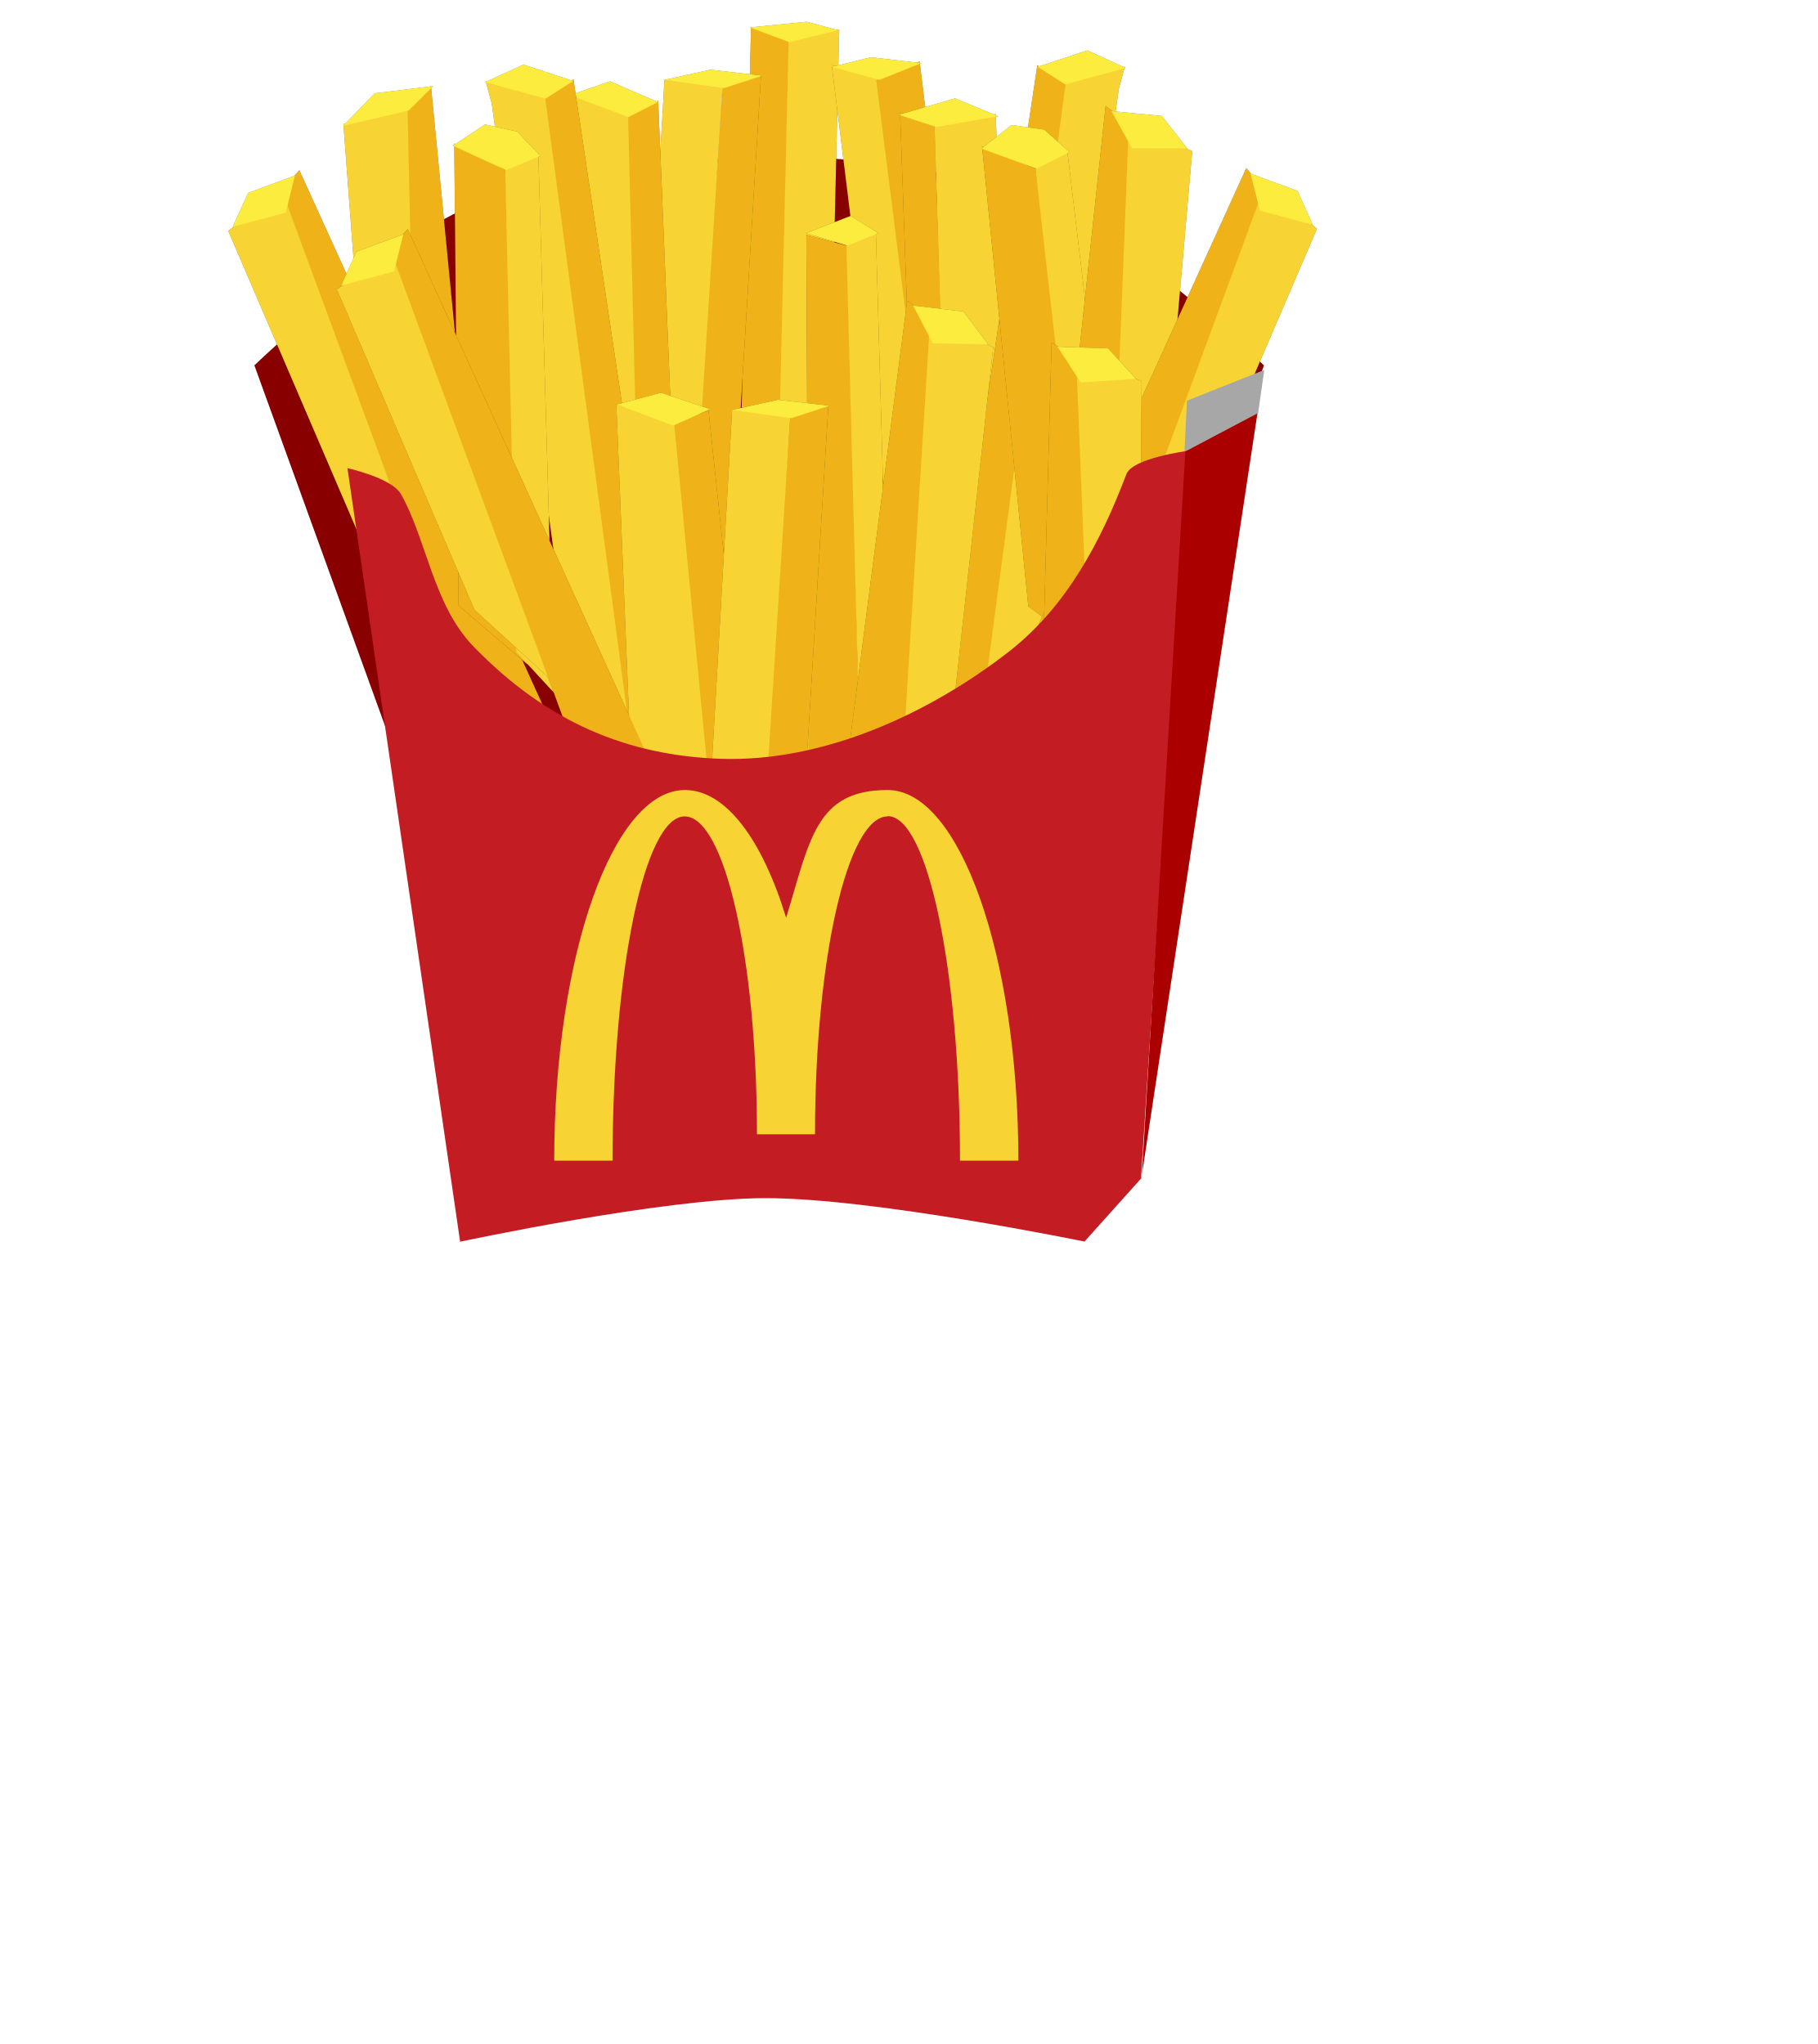
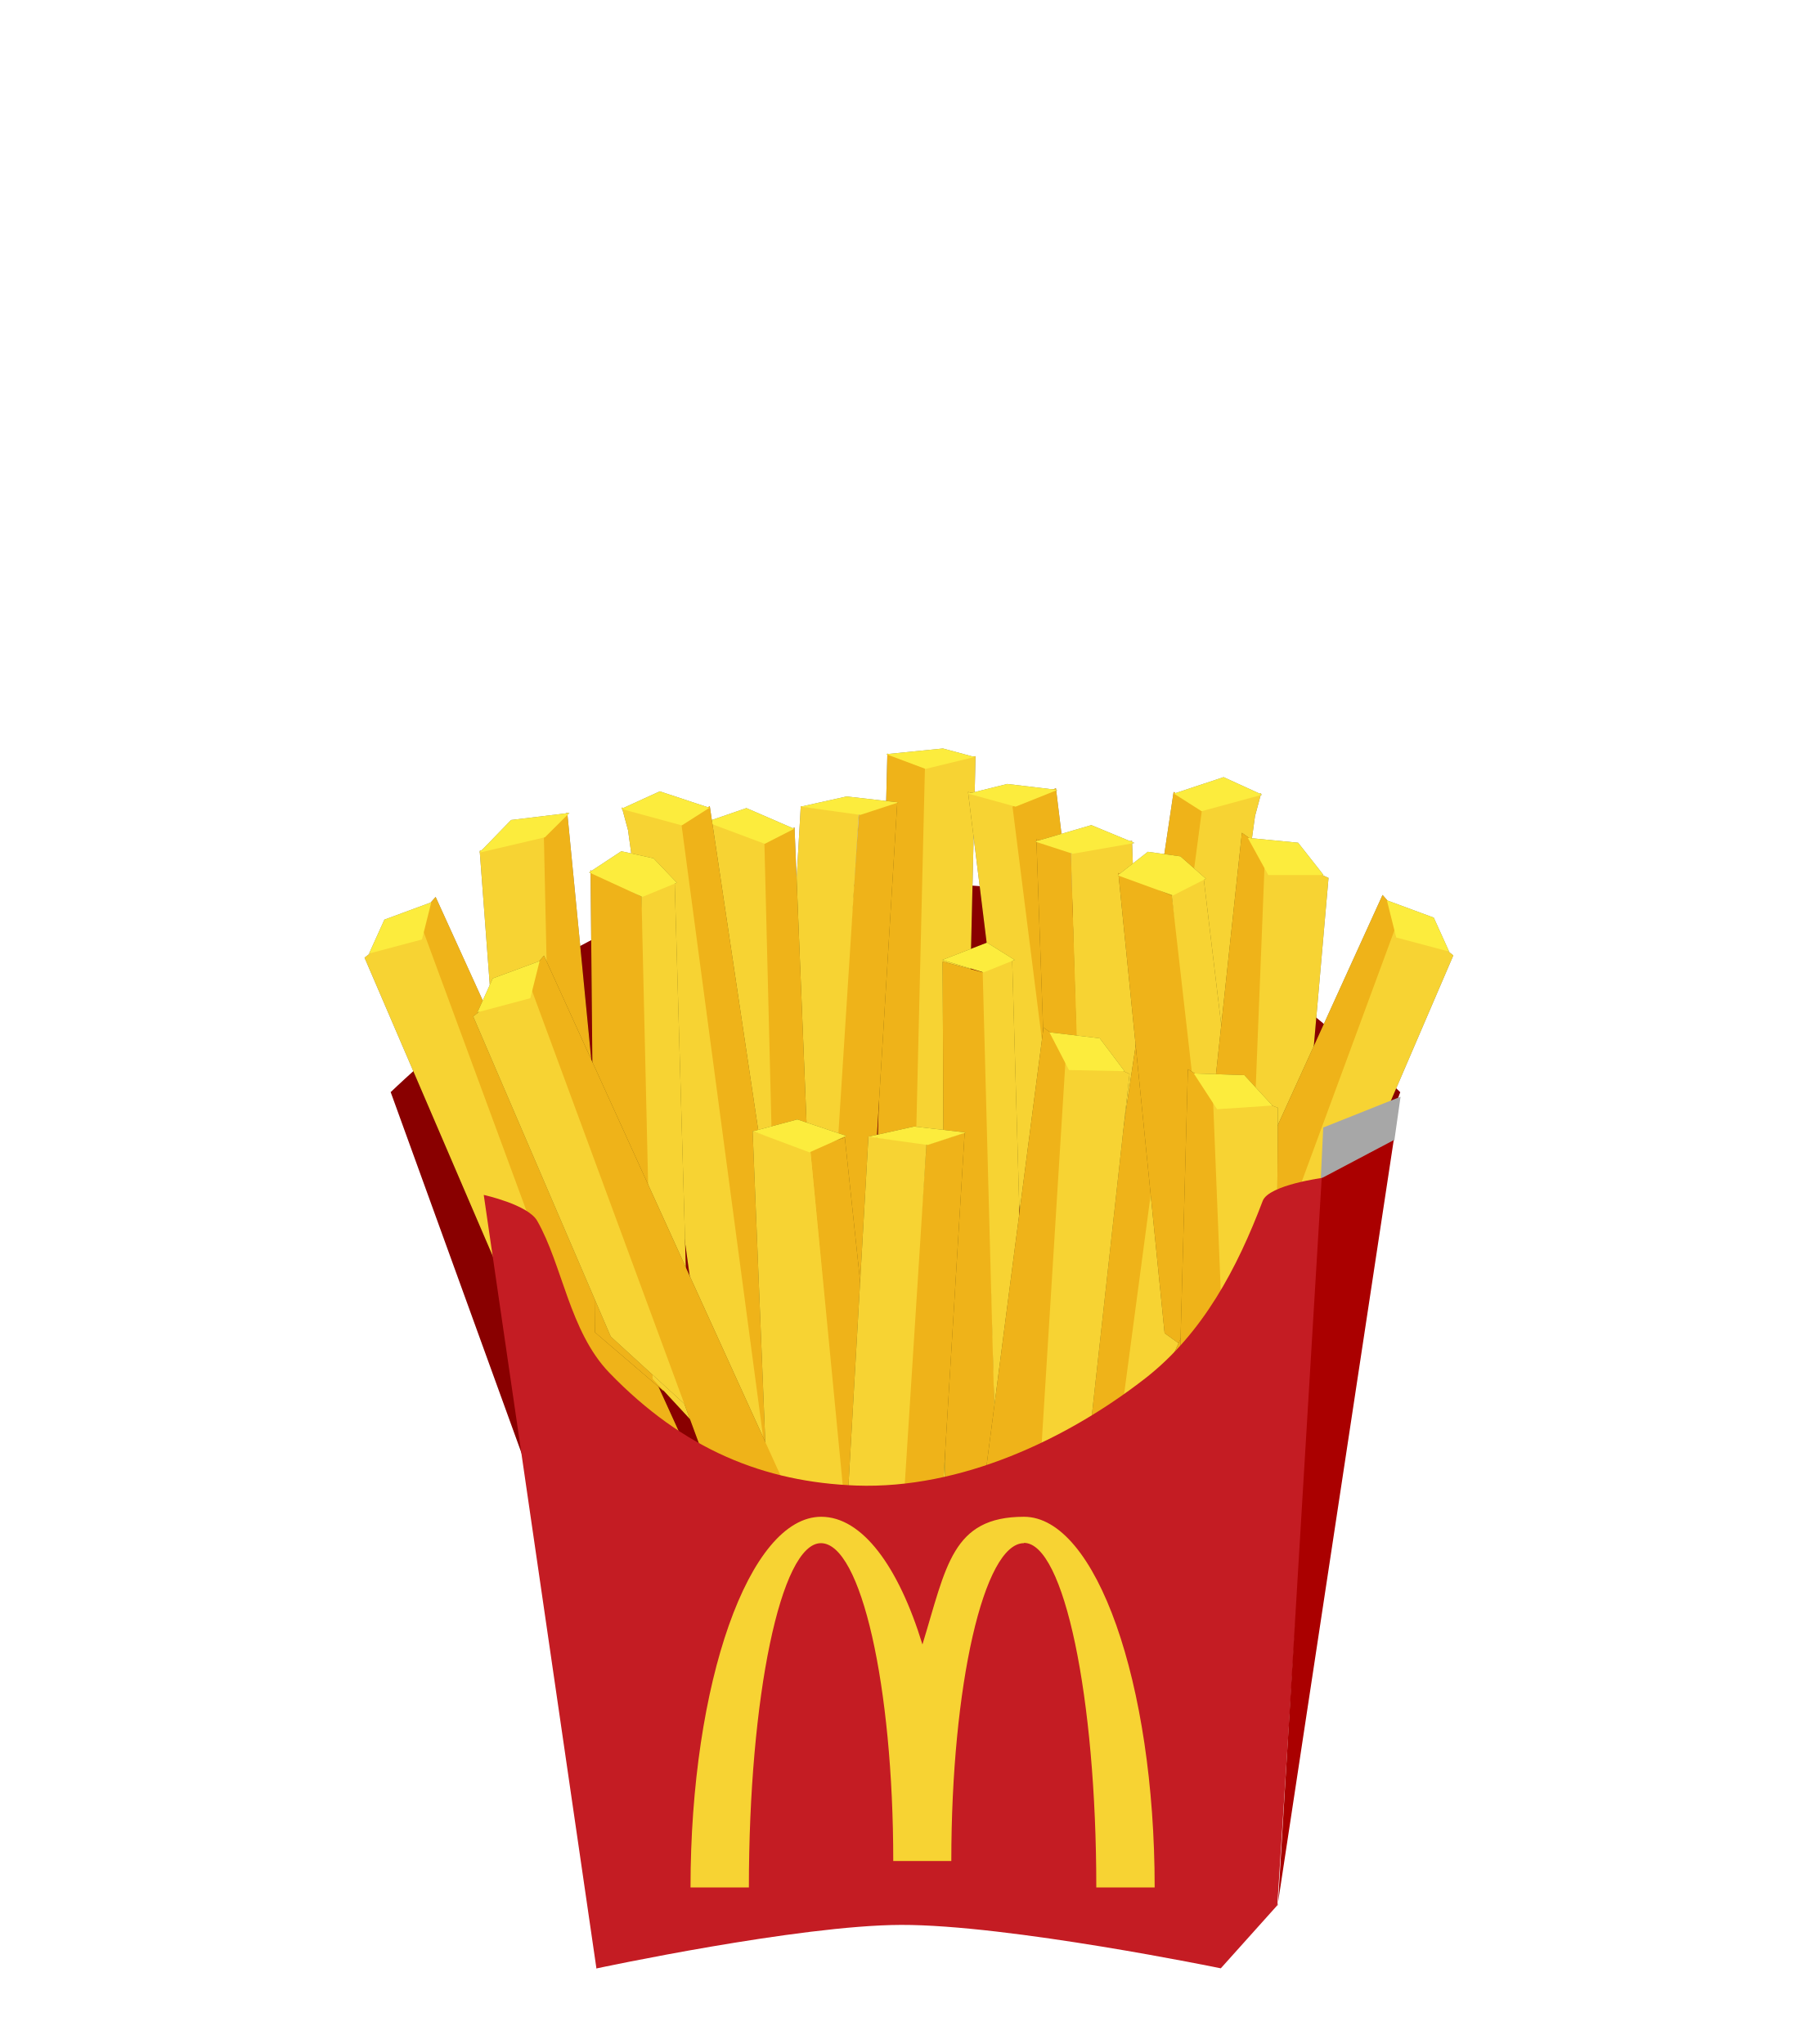
<svg xmlns="http://www.w3.org/2000/svg" width="80" height="90" version="1.1">
  <defs>
    <style>.cls-1 {
        fill: #a00;
        }

        .cls-2 {
        filter: url(#r);
        }

        .cls-2,
        .cls-3,
        .cls-4,
        .cls-5,
        .cls-6,
        .cls-7,
        .cls-8,
        .cls-9,
        .cls-10,
        .cls-11,
        .cls-12,
        .cls-13,
        .cls-14,
        .cls-15,
        .cls-16,
        .cls-17,
        .cls-18,
        .cls-19,
        .cls-20,
        .cls-21 {
        opacity: .5;
        }

        .cls-3 {
        filter: url(#w);
        }

        .cls-22 {
        fill: url(#linear-gradient-2);
        }

        .cls-23 {
        fill: url(#linear-gradient-5);
        opacity: .5;
        }

        .cls-23,
        .cls-6 {
        isolation: isolate;
        }

        .cls-4 {
        filter: url(#K);
        }

        .cls-24 {
        fill: #a7a7a7;
        }

        .cls-5 {
        filter: url(#d);
        }

        .cls-6 {
        fill: url(#radial-gradient);
        }

        .cls-7 {
        filter: url(#O);
        }

        .cls-8 {
        filter: url(#z);
        }

        .cls-9 {
        filter: url(#C);
        }

        .cls-10 {
        filter: url(#L);
        }

        .cls-11 {
        filter: url(#N);
        }

        .cls-25 {
        fill: #c41c23;
        }

        .cls-26 {
        fill: url(#linear-gradient-4);
        }

        .cls-12 {
        filter: url(#c);
        }

        .cls-27 {
        fill: #f7d333;
        }

        .cls-28 {
        fill: url(#linear-gradient-3);
        }

        .cls-13 {
        filter: url(#J);
        }

        .cls-29 {
        fill: #890000;
        }

        .cls-14 {
        filter: url(#k);
        }

        .cls-15 {
        filter: url(#B);
        }

        .cls-16 {
        filter: url(#P);
        }

        .cls-30 {
        fill: #fcec3d;
        }

        .cls-17 {
        filter: url(#M);
        }

        .cls-31 {
        fill: #efb319;
        }

        .cls-18 {
        filter: url(#A);
        }

        .cls-19 {
        filter: url(#S);
        }

        .cls-20 {
        filter: url(#R);
        }

        .cls-32 {
        fill: url(#linear-gradient);
        }

        .cls-21 {
        filter: url(#Q);
        }</style>
  </defs>
  <g class="layer" display="inline" id="svg_2">
-     <g id="svg_3" transform="translate(1 0) translate(1 0) translate(1 0) translate(1 0) translate(1 0) translate(1 0) translate(-0.531201 -0.251476) matrix(0.136667 0 0 0.124968 -7.59933 -3.02838)">
+     <g id="svg_3" transform="translate(0 -1) translate(0 1) translate(0 1) translate(0 1) translate(0 1) translate(0 1) translate(0 1) translate(0 1) translate(1 0) translate(-1 0) translate(-1 0) translate(1 0) translate(1 0) translate(1 0) translate(1 0) translate(1 0) translate(1 0) translate(1 0) translate(0 1) translate(0 1) translate(0 1) translate(0 1) translate(0 1) translate(0 1) translate(0 1) translate(0 1) translate(0 1) translate(0 1) translate(0 1) translate(0 1) translate(0 1) translate(0 1) translate(0 1) translate(0 1) translate(0 1) translate(0 1) translate(0 1) translate(0 1) translate(0 1) translate(0 1) translate(0 1) translate(0 1) translate(0 1) translate(0 1) translate(1 0) translate(1 0) translate(1 0) translate(1 0) translate(1 0) translate(1 0) translate(-0.531201 -0.251476) matrix(0.136667 0 0 0.124968 -7.59933 -3.02838)">
      <g id="svg_4">
        <g id="svg_6">
          <path class="cls-6" d="m447.8,451.9c-0.2,15.9 -86.5,28.1 -192.7,27.3s-192.1,-14.3 -191.9,-30.2s86.5,-28.1 192.7,-27.3s192.1,14.3 191.9,30.2z" id="svg_168" />
          <path class="cls-29" d="m97.5,154.9l53.5,161.5l218.1,0l53.6,-161.4s-46.6,-50.2 -77.8,-60.7c-54.2,-18.3 -117.6,-16.8 -171.6,2c-30.1,10.5 -75.7,58.6 -75.7,58.6l0,0l-0.1,0z" id="svg_167" />
          <path class="cls-32" d="m97.5,157.8l53.5,161.5l218.1,0l53.6,-161.4s-46.6,-50.2 -77.8,-60.7c-54.2,-18.3 -117.6,-16.8 -171.6,2c-30.1,10.5 -75.7,58.6 -75.7,58.6l0,0l-0.1,0z" id="svg_166" />
          <g class="cls-12" id="svg_162">
            <path d="m268.7,40.7l-5.6,255.9l17.2,2.5l5.6,-262.5l-17.2,4l0,0.1z" id="svg_165" />
            <path d="m269.6,40.7l-12.1,-5l-6.1,270.6l12.6,-9.1l5.6,-256.4l0,-0.1z" id="svg_164" />
            <path d="m257.1,35.9l12.7,5.2l15.8,-4.2l-10.2,-3l-18.3,2z" id="svg_163" />
          </g>
          <g id="svg_158">
            <path class="cls-27" d="m268.7,40.7l-5.6,255.9l17.2,2.5l5.6,-262.5l-17.2,4l0,0.1z" id="svg_161" />
            <path class="cls-31" d="m269.6,40.7l-12.1,-5l-6.1,270.6l12.6,-9.1l5.6,-256.4l0,-0.1z" id="svg_160" />
            <path class="cls-30" d="m257.1,35.9l12.7,5.2l15.8,-4.2l-10.2,-3l-18.3,2z" id="svg_159" />
          </g>
          <g class="cls-5" id="svg_154">
            <path d="m248.4,57.2l12.3,-4.4l-14.8,265.2l-15.1,2.6l17.6,-263.3l0,-0.1z" id="svg_157" />
            <path d="m229.6,54.3l18.7,2.6l-15.4,264.1l-16.2,-20l12.9,-246.6l0,-0.1z" id="svg_156" />
            <path d="m229.6,54.4l19.2,2.9l12.3,-4.4l-16.7,-2.1l-14.8,3.6z" id="svg_155" />
          </g>
          <g id="svg_150">
            <path class="cls-31" d="m248.4,57.2l12.3,-4.4l-14.8,265.2l-15.1,2.6l17.6,-263.3l0,-0.1z" id="svg_153" />
            <path class="cls-27" d="m229.6,54.3l18.7,2.6l-15.4,264.1l-16.2,-20l12.9,-246.6l0,-0.1z" id="svg_152" />
            <path class="cls-30" d="m229.6,54.4l19.2,2.9l12.3,-4.4l-16.7,-2.1l-14.8,3.6z" id="svg_151" />
          </g>
          <g class="cls-14" id="svg_146">
            <path d="m200.7,67.7l6.3,233.5l19.6,6.5l-8.2,-240.2l-19,-8l1.2,8.2l0.1,0z" id="svg_149" />
            <path d="m217.9,67.3l9.7,-5.6l9.4,253l-13.6,-6l-5.5,-241.4z" id="svg_148" />
            <path d="m199.2,59.8l18.8,7.7l9.5,-5.3l-15.4,-7.3l-13,4.9l0.1,0z" id="svg_147" />
          </g>
          <g id="svg_142">
            <path class="cls-27" d="m200.7,67.7l6.3,233.5l19.6,6.5l-8.2,-240.2l-19,-8l1.2,8.2l0.1,0z" id="svg_145" />
            <path class="cls-31" d="m217.9,67.3l9.7,-5.6l9.4,253l-13.6,-6l-5.5,-241.4z" id="svg_144" />
            <path class="cls-30" d="m199.2,59.8l18.8,7.7l9.5,-5.3l-15.4,-7.3l-13,4.9l0.1,0z" id="svg_143" />
          </g>
          <g class="cls-2" id="svg_138">
            <path d="m134.5,190.9l-8.3,-120.9l22.4,-9.4l23.2,201.9l-37.3,-71.6z" id="svg_141" />
            <path d="m146.8,61.6l7.6,-5.1l19.8,222.7l-23.5,-21.1l-3.9,-196.6l0,0.1z" id="svg_140" />
            <path d="m126.1,70.6l10.2,-11.5l18.8,-2.5l-7.9,8.6l-21.1,5.4z" id="svg_139" />
          </g>
          <g id="svg_134">
            <path class="cls-27" d="m134.5,190.9l-8.3,-120.9l22.4,-9.4l23.2,201.9l-37.3,-71.6z" id="svg_137" />
            <path class="cls-31" d="m146.8,61.6l7.6,-5.1l19.8,222.7l-23.5,-21.1l-3.9,-196.6l0,0.1z" id="svg_136" />
            <path class="cls-30" d="m126.1,70.6l10.2,-11.5l18.8,-2.5l-7.9,8.6l-21.1,5.4z" id="svg_135" />
          </g>
          <g class="cls-3" id="svg_130">
            <path d="m133.4,220.4l-44.3,-112.8l18.6,-15.7l82.8,185.6l-57.1,-57.1z" data-name="s" id="svg_133" />
            <path d="m106.3,93.3l5.7,-7.1l85.9,206.5l-28.7,-13l-62.8,-186.3l-0.1,-0.1z" data-name="t" id="svg_132" />
            <path d="m90.5,106.3l5,-12.1l15.1,-6.1l-3,13.1l-17.2,5l0.1,0.1z" id="svg_131" />
          </g>
          <g id="svg_126">
            <path class="cls-27" d="m133.4,220.4l-44.3,-112.8l18.6,-15.7l82.8,185.6l-57.1,-57.1z" data-name="u" id="svg_129" />
            <path class="cls-31" d="m106.3,93.3l5.7,-7.1l85.9,206.5l-28.7,-13l-62.8,-186.3l-0.1,-0.1z" data-name="v" id="svg_128" />
            <path class="cls-30" d="m90.5,106.3l5,-12.1l15.1,-6.1l-3,13.1l-17.2,5l0.1,0.1z" id="svg_127" />
          </g>
          <g class="cls-8" id="svg_122">
            <path d="m283.5,49.3l25.9,229.5l14.6,-3l-25.7,-222l-14.8,-4.6l0,0.1z" id="svg_125" />
            <path d="m297.8,54.4l14,-6.5l25.3,227.5l-13.6,1.9l-25.7,-223l0,0.1z" id="svg_124" />
            <path d="m283.5,49.8l15.3,4.6l13.5,-5.9l-16.2,-2.1l-12.5,3.4l-0.1,0z" id="svg_123" />
          </g>
          <g id="svg_118">
            <path class="cls-27" d="m283.5,49.3l25.9,229.5l14.6,-3l-25.7,-222l-14.8,-4.6l0,0.1z" id="svg_121" />
            <path class="cls-31" d="m297.8,54.4l14,-6.5l25.3,227.5l-13.6,1.9l-25.7,-223l0,0.1z" id="svg_120" />
            <path class="cls-30" d="m283.5,49.8l15.3,4.6l13.5,-5.9l-16.2,-2.1l-12.5,3.4l-0.1,0z" id="svg_119" />
          </g>
          <g class="cls-18" id="svg_114">
            <path d="m336.3,66.4l-19.7,4.5l5.6,205.5l20.7,-14.1l-6.6,-195.9z" id="svg_117" />
            <path d="m316.6,70.4l-11.1,-4.5l7.1,218.6l10.1,-5.6l-6.1,-208.5z" id="svg_116" />
            <path d="m305,66.7l18.2,-5.8l13.9,6.3l-19.9,3.8l-12.1,-4.3l-0.1,0z" id="svg_115" />
          </g>
          <g id="svg_110">
            <path class="cls-27" d="m336.3,66.4l-19.7,4.5l5.6,205.5l20.7,-14.1l-6.6,-195.9z" id="svg_113" />
            <path class="cls-31" d="m316.6,70.4l-11.1,-4.5l7.1,218.6l10.1,-5.6l-6.1,-208.5z" id="svg_112" />
            <path class="cls-30" d="m305,66.7l18.2,-5.8l13.9,6.3l-19.9,3.8l-12.1,-4.3l-0.1,0z" id="svg_111" />
          </g>
          <g class="cls-15" id="svg_106">
            <path d="m375.9,57.9l-29.3,231.7l-20.2,4.5l31.8,-238.3l19.7,-6.1l-2,8.1l0,0.1z" data-name="l" id="svg_109" />
            <path d="m358.8,55.8l-9.1,-6.6l-34.3,250.9l14.2,-4.6l29.2,-239.7z" data-name="m" id="svg_108" />
            <path d="m378.2,50.2l-19.5,5.8l-8.9,-6.2l16,-5.8l12.4,6.2z" data-name="n" id="svg_107" />
          </g>
          <g id="svg_102">
            <path class="cls-27" d="m375.9,57.9l-29.3,231.7l-20.2,4.5l31.8,-238.3l19.7,-6.1l-2,8.1l0,0.1z" data-name="o" id="svg_105" />
            <path class="cls-31" d="m358.8,55.8l-9.1,-6.6l-34.3,250.9l14.2,-4.6l29.2,-239.7z" data-name="p" id="svg_104" />
            <path class="cls-30" d="m378.2,50.2l-19.5,5.8l-8.9,-6.2l16,-5.8l12.4,6.2z" data-name="q" id="svg_103" />
          </g>
          <g class="cls-9" id="svg_98">
            <path d="m332,77.8l17.1,7.9l21.5,173l-23.8,-18.8l-14.9,-162.1l0.1,0z" id="svg_101" />
            <path d="m349.1,85.7l10.3,-5.9l20.6,188.1l-13.3,-13.2l-17.6,-169z" id="svg_100" />
            <path d="m331.7,78.6l17.8,7.1l10.6,-5.9l-8.2,-7.9l-10.5,-1.6l-9.7,8.3z" id="svg_99" />
          </g>
          <g id="svg_94">
            <path class="cls-31" d="m332,77.8l17.1,7.9l21.5,173l-23.8,-18.8l-14.9,-162.1l0.1,0z" id="svg_97" />
            <path class="cls-27" d="m349.1,85.7l10.3,-5.9l20.6,188.1l-13.3,-13.2l-17.6,-169z" id="svg_96" />
            <path class="cls-30" d="m331.7,78.6l17.8,7.1l10.6,-5.9l-8.2,-7.9l-10.5,-1.6l-9.7,8.3z" id="svg_95" />
          </g>
          <g class="cls-13" id="svg_90">
            <path d="m388.8,214.5l10.8,-135l-22.2,-11l-27.3,225.3l38.8,-79.3l-0.1,0z" data-name="s" id="svg_93" />
            <path d="m379.2,69.5l-7.5,-5.9l-24.4,248.7l23.9,-23l8,-219.8z" data-name="t" id="svg_92" />
            <path d="m398,78.5l-8.2,-11.4l-16.2,-1.7l6.6,13.1l17.9,0l-0.1,0z" data-name="x" id="svg_91" />
          </g>
          <g id="svg_86">
            <path class="cls-27" d="m388.8,214.5l10.8,-135l-22.2,-11l-27.3,225.3l38.8,-79.3l-0.1,0z" data-name="u" id="svg_89" />
            <path class="cls-31" d="m379.2,69.5l-7.5,-5.9l-24.4,248.7l23.9,-23l8,-219.8z" data-name="v" id="svg_88" />
            <path class="cls-30" d="m398,78.5l-8.2,-11.4l-16.2,-1.7l6.6,13.1l17.9,0l-0.1,0z" data-name="y" id="svg_87" />
          </g>
          <g class="cls-4" id="svg_82">
            <path d="m395.5,219.6l44.3,-112.8l-18.6,-15.7l-82.8,185.6l57.1,-57.1z" data-name="s" id="svg_85" />
            <path d="m422.7,92.6l-5.7,-7.1l-85.9,206.5l28.7,-13l62.8,-186.3l0.1,-0.1z" data-name="t" id="svg_84" />
            <path d="m438.5,105.6l-5,-12.1l-15.1,-6.1l3,13.1l17.2,5l-0.1,0.1z" data-name="x" id="svg_83" />
          </g>
          <g id="svg_78">
            <path class="cls-27" d="m395.5,219.6l44.3,-112.8l-18.6,-15.7l-82.8,185.6l57.1,-57.1z" data-name="u" id="svg_81" />
            <path class="cls-31" d="m422.7,92.6l-5.7,-7.1l-85.9,206.5l28.7,-13l62.8,-186.3l0.1,-0.1z" data-name="v" id="svg_80" />
            <path class="cls-30" d="m438.5,105.6l-5,-12.1l-15.1,-6.1l3,13.1l17.2,5l-0.1,0.1z" data-name="y" id="svg_79" />
          </g>
          <g class="cls-10" id="svg_74">
            <path d="m382.4,296l0.9,-135.5l-23,-9.4l-10.8,226.7l32.9,-81.9l0,0.1z" data-name="s" id="svg_77" />
            <path d="m362.2,152.2l-7.9,-5.3l-6.2,249.8l22.2,-24.7l-8.1,-219.8z" data-name="t" id="svg_76" />
            <path d="m381.6,159.8l-9.1,-10.8l-16.3,-0.6l7.5,12.6l17.8,-1.3l0.1,0.1z" data-name="x" id="svg_75" />
          </g>
          <g id="svg_70">
            <path class="cls-27" d="m382.4,296l0.9,-135.5l-23,-9.4l-10.8,226.7l32.9,-81.9l0,0.1z" data-name="u" id="svg_73" />
            <path class="cls-31" d="m362.2,152.2l-7.9,-5.3l-6.2,249.8l22.2,-24.7l-8.1,-219.8z" data-name="v" id="svg_72" />
            <path class="cls-30" d="m381.6,159.8l-9.1,-10.8l-16.3,-0.6l7.5,12.6l17.8,-1.3l0.1,0.1z" data-name="y" id="svg_71" />
          </g>
          <g class="cls-17" id="svg_66">
            <path d="m174,62.9l29.3,231.7l20.2,4.5l-31.8,-238.3l-19.7,-6.1l2,8.1l0,0.1z" data-name="l" id="svg_69" />
            <path d="m191.2,60.8l9.1,-6.6l34.3,250.9l-14.2,-4.6l-29.2,-239.7z" data-name="m" id="svg_68" />
            <path d="m171.8,55.2l19.5,5.8l8.9,-6.2l-16,-5.8l-12.4,6.2z" data-name="n" id="svg_67" />
          </g>
          <g id="svg_62">
            <path class="cls-27" d="m174,62.9l29.3,231.7l20.2,4.5l-31.8,-238.3l-19.7,-6.1l2,8.1l0,0.1z" data-name="o" id="svg_65" />
            <path class="cls-31" d="m191.2,60.8l9.1,-6.6l34.3,250.9l-14.2,-4.6l-29.2,-239.7z" data-name="p" id="svg_64" />
            <path class="cls-30" d="m171.8,55.2l19.5,5.8l8.9,-6.2l-16,-5.8l-12.4,6.2z" data-name="q" id="svg_63" />
          </g>
          <g class="cls-11" id="svg_58">
            <path d="m161.9,76.8l16.4,9.3l7.1,174.2l-22.1,-20.7l-1.4,-162.8z" data-name="D" id="svg_61" />
            <path d="m178.3,86.1l10.7,-5l5,189.2l-12.1,-14.3l-3.6,-169.9z" data-name="E" id="svg_60" />
            <path d="m161.5,77.6l17.1,8.6l11.1,-5l-7.5,-8.6l-10.4,-2.5l-10.4,7.5l0.1,0z" data-name="F" id="svg_59" />
          </g>
          <g id="svg_54">
            <path class="cls-31" d="m161.9,76.8l16.4,9.3l7.1,174.2l-22.1,-20.7l-1.4,-162.8z" data-name="G" id="svg_57" />
            <path class="cls-27" d="m178.3,86.1l10.7,-5l5,189.2l-12.1,-14.3l-3.6,-169.9z" data-name="H" id="svg_56" />
            <path class="cls-30" d="m161.5,77.6l17.1,8.6l11.1,-5l-7.5,-8.6l-10.4,-2.5l-10.4,7.5l0.1,0z" data-name="I" id="svg_55" />
          </g>
          <g class="cls-7" id="svg_50">
            <path d="m168.4,241.1l-44.3,-112.8l18.6,-15.7l82.8,185.6l-57.1,-57.1z" data-name="s" id="svg_53" />
            <path d="m141.2,114l5.7,-7.1l85.9,206.5l-28.7,-13l-62.8,-186.3l-0.1,-0.1z" data-name="t" id="svg_52" />
            <path d="m125.4,127l5,-12.1l15.1,-6.1l-3,13.1l-17.2,5l0.1,0.1z" data-name="x" id="svg_51" />
          </g>
          <g class="cls-16" id="svg_46">
            <path d="m214,168.6l18.9,7.1l13.4,150l-26.7,-9.4l-5.5,-147.7l-0.1,0z" id="svg_49" />
            <path d="m232.8,174.9l11,-3.9l14.9,153.2l-12.6,3.1l-13.4,-152.4l0.1,0z" id="svg_48" />
            <path d="m214.1,168.7l18.3,7.5l11.9,-5.8l-15.8,-5.8l-14.4,4.2l0,-0.1z" id="svg_47" />
          </g>
          <g id="svg_42">
            <path class="cls-27" d="m214,168.6l18.9,7.1l13.4,150l-26.7,-9.4l-5.5,-147.7l-0.1,0z" id="svg_45" />
            <path class="cls-31" d="m232.8,174.9l11,-3.9l14.9,153.2l-12.6,3.1l-13.4,-152.4l0.1,0z" id="svg_44" />
            <path class="cls-30" d="m214.1,168.7l18.3,7.5l11.9,-5.8l-15.8,-5.8l-14.4,4.2l0,-0.1z" id="svg_43" />
          </g>
          <g id="svg_38">
            <path class="cls-27" d="m168.4,241.1l-44.3,-112.8l18.6,-15.7l82.8,185.6l-57.1,-57.1z" data-name="u" id="svg_41" />
            <path class="cls-31" d="m141.2,114l5.7,-7.1l85.9,206.5l-28.7,-13l-62.8,-186.3l-0.1,-0.1z" data-name="v" id="svg_40" />
            <path class="cls-30" d="m125.4,127l5,-12.1l15.1,-6.1l-3,13.1l-17.2,5l0.1,0.1z" data-name="y" id="svg_39" />
          </g>
          <g class="cls-21" id="svg_34">
            <path d="m275.3,108.9l0.8,187.7l16.5,-3.1l-3.9,-180.6l-13.4,-3.9l0,-0.1z" id="svg_37" />
            <path d="m288.2,112.4l9.5,-4.1l4.6,175.7l-9.7,9.8l-4.4,-181.4z" id="svg_36" />
            <path d="m275.2,108.4l13.3,4.4l10,-4.4l-8.9,-6.1l-14.4,6.1z" id="svg_35" />
          </g>
          <g id="svg_30">
            <path class="cls-31" d="m275.3,108.9l0.8,187.7l16.5,-3.1l-3.9,-180.6l-13.4,-3.9l0,-0.1z" id="svg_33" />
            <path class="cls-27" d="m288.2,112.4l9.5,-4.1l4.6,175.7l-9.7,9.8l-4.4,-181.4z" id="svg_32" />
            <path class="cls-30" d="m275.2,108.4l13.3,4.4l10,-4.4l-8.9,-6.1l-14.4,6.1z" id="svg_31" />
          </g>
          <g class="cls-20" id="svg_26">
            <path d="m321.9,283.4l13.6,-134.8l-22,-11.5l-31.9,224.7l40.4,-78.5l-0.1,0.1z" data-name="s" id="svg_29" />
            <path d="m315.2,138.2l-7.4,-6l-29.5,248.2l24.4,-22.5l12.5,-219.6l0,-0.1z" data-name="t" id="svg_28" />
            <path d="m333.9,147.6l-8,-11.6l-16.2,-2.1l6.3,13.3l17.9,0.4z" data-name="x" id="svg_27" />
          </g>
          <g class="cls-19" id="svg_22">
            <path d="m270.1,173.6l12.3,-4.4l-14.8,265.2l-15.1,2.6l17.6,-263.3l0,-0.1z" data-name="e" id="svg_25" />
            <path d="m251.4,170.6l18.7,2.6l-15.4,264.1l-16.2,-20l12.9,-246.6l0,-0.1z" data-name="f" id="svg_24" />
            <path d="m251.3,170.7l19.2,2.9l12.3,-4.4l-16.7,-2.1l-14.8,3.6z" data-name="g" id="svg_23" />
          </g>
          <g id="svg_18">
            <path class="cls-31" d="m270.1,173.6l12.3,-4.4l-14.8,265.2l-15.1,2.6l17.6,-263.3l0,-0.1z" data-name="h" id="svg_21" />
            <path class="cls-27" d="m251.4,170.6l18.7,2.6l-15.4,264.1l-16.2,-20l12.9,-246.6l0,-0.1z" data-name="i" id="svg_20" />
            <path class="cls-30" d="m251.3,170.7l19.2,2.9l12.3,-4.4l-16.7,-2.1l-14.8,3.6z" data-name="j" id="svg_19" />
          </g>
          <g id="svg_14">
            <path class="cls-27" d="m321.9,283.4l13.6,-134.8l-22,-11.5l-31.9,224.7l40.4,-78.5l-0.1,0.1z" data-name="u" id="svg_17" />
            <path class="cls-31" d="m315.2,138.2l-7.4,-6l-29.5,248.2l24.4,-22.5l12.5,-219.6l0,-0.1z" data-name="v" id="svg_16" />
            <path class="cls-30" d="m333.9,147.6l-8,-11.6l-16.2,-2.1l6.3,13.3l17.9,0.4z" data-name="y" id="svg_15" />
          </g>
          <path class="cls-22" d="m398.2,167.8s-17.8,2.5 -19.7,8.2c-8.2,23.7 -18.8,49 -37.1,66.7c-22.9,22.2 -51.1,39.3 -85.2,43.6c-33.5,4.3 -69.4,-18.8 -88.1,-49.9c-9.3,-15.3 -8.6,-34.2 -16.8,-49.9c-3,-5.7 -26.5,-12.7 -26.5,-12.7l7.8,54.3l-5,-37s14.2,3.4 17.2,9.1c8.2,15.7 10.4,38.9 23.2,53.5c24,27.3 49.9,38.7 79.5,39.9c33.5,1.3 67.6,-16.1 93.1,-37.8c18.5,-15.8 29.6,-38.7 37.8,-62.5c1.8,-5.2 16.1,-7.6 18.7,-8l1,-17.5l0,0l0.1,0z" id="svg_13" />
          <path class="cls-28" d="m97.7,156.5l5.7,31.8l25.7,10.7l-4.3,-25l-27.1,-17.5z" id="svg_12" />
          <path class="cls-26" d="m130.7,194l33.8,271l-18.7,-14.5l-45.4,-277.6l30.3,21.2l0,-0.1z" id="svg_11" />
          <path class="cls-24" d="m397.9,167.4l-0.8,18.2l23.7,-13.6l2,-15.4l-25,10.9l0.1,-0.1z" id="svg_10" />
          <path class="cls-25" d="m164,463.7s64.9,-15.2 97.9,-15.3c34.7,-0.1 103,15.3 103,15.3l18.2,-22.2l15.1,-256.4s-17.8,2.5 -19.8,8.2c-8.2,23.7 -19.3,46.7 -37.8,62.5c-25.5,21.7 -59.6,39.1 -93.1,37.8c-29.6,-1.2 -55.6,-12.6 -79.6,-39.8c-12.8,-14.6 -15,-37.8 -23.2,-53.5c-3,-5.7 -17.2,-9.1 -17.2,-9.1l36.3,272.6l0.2,-0.1z" id="svg_9" />
          <path class="cls-1" d="m383.2,441.5l37.4,-269.6l-23.2,13.4l-14.1,256.2l-0.1,0z" id="svg_8" />
          <path class="cls-23" d="m362.8,457.6c-8.8,-2 -67.2,-14.8 -100.9,-14.7c-29.9,0.1 -79.4,11 -93.3,14.1l-34.4,-257.9c3,1.4 5.7,3.5 5.7,3.6c7.4,14.1 9.4,38.1 24,54.6c24.8,28.2 52.6,40.5 83.5,41.7c35.5,1.4 70.6,-16.8 96.8,-39.1c19.7,-16.8 31.1,-40.7 39.4,-64.9c-0.3,0.9 0,0.1 1.3,-0.6c1.4,-0.7 3.5,-1.5 5.6,-2.1c0.7,-0.2 1.1,-0.3 1.8,-0.4l-14.6,247.5l-14.9,18.3l0,0l0,-0.1z" id="svg_7" />
        </g>
        <path class="cls-27" d="m301.5,313.8c12.9,0 23.3,54.3 23.3,121.4l18.8,0c0,-72.2 -18.9,-130.6 -42.1,-130.6s-25,17.5 -32.7,45c-7.7,-27.5 -19.4,-45 -32.6,-45c-23.2,0 -42.1,58.4 -42.1,130.6l18.8,0c0,-67.1 10.3,-121.3 23.2,-121.3s23.3,50.2 23.3,112l18.7,0c0,-61.9 10.5,-112 23.4,-112" id="svg_5" />
      </g>
    </g>
  </g>
</svg>
